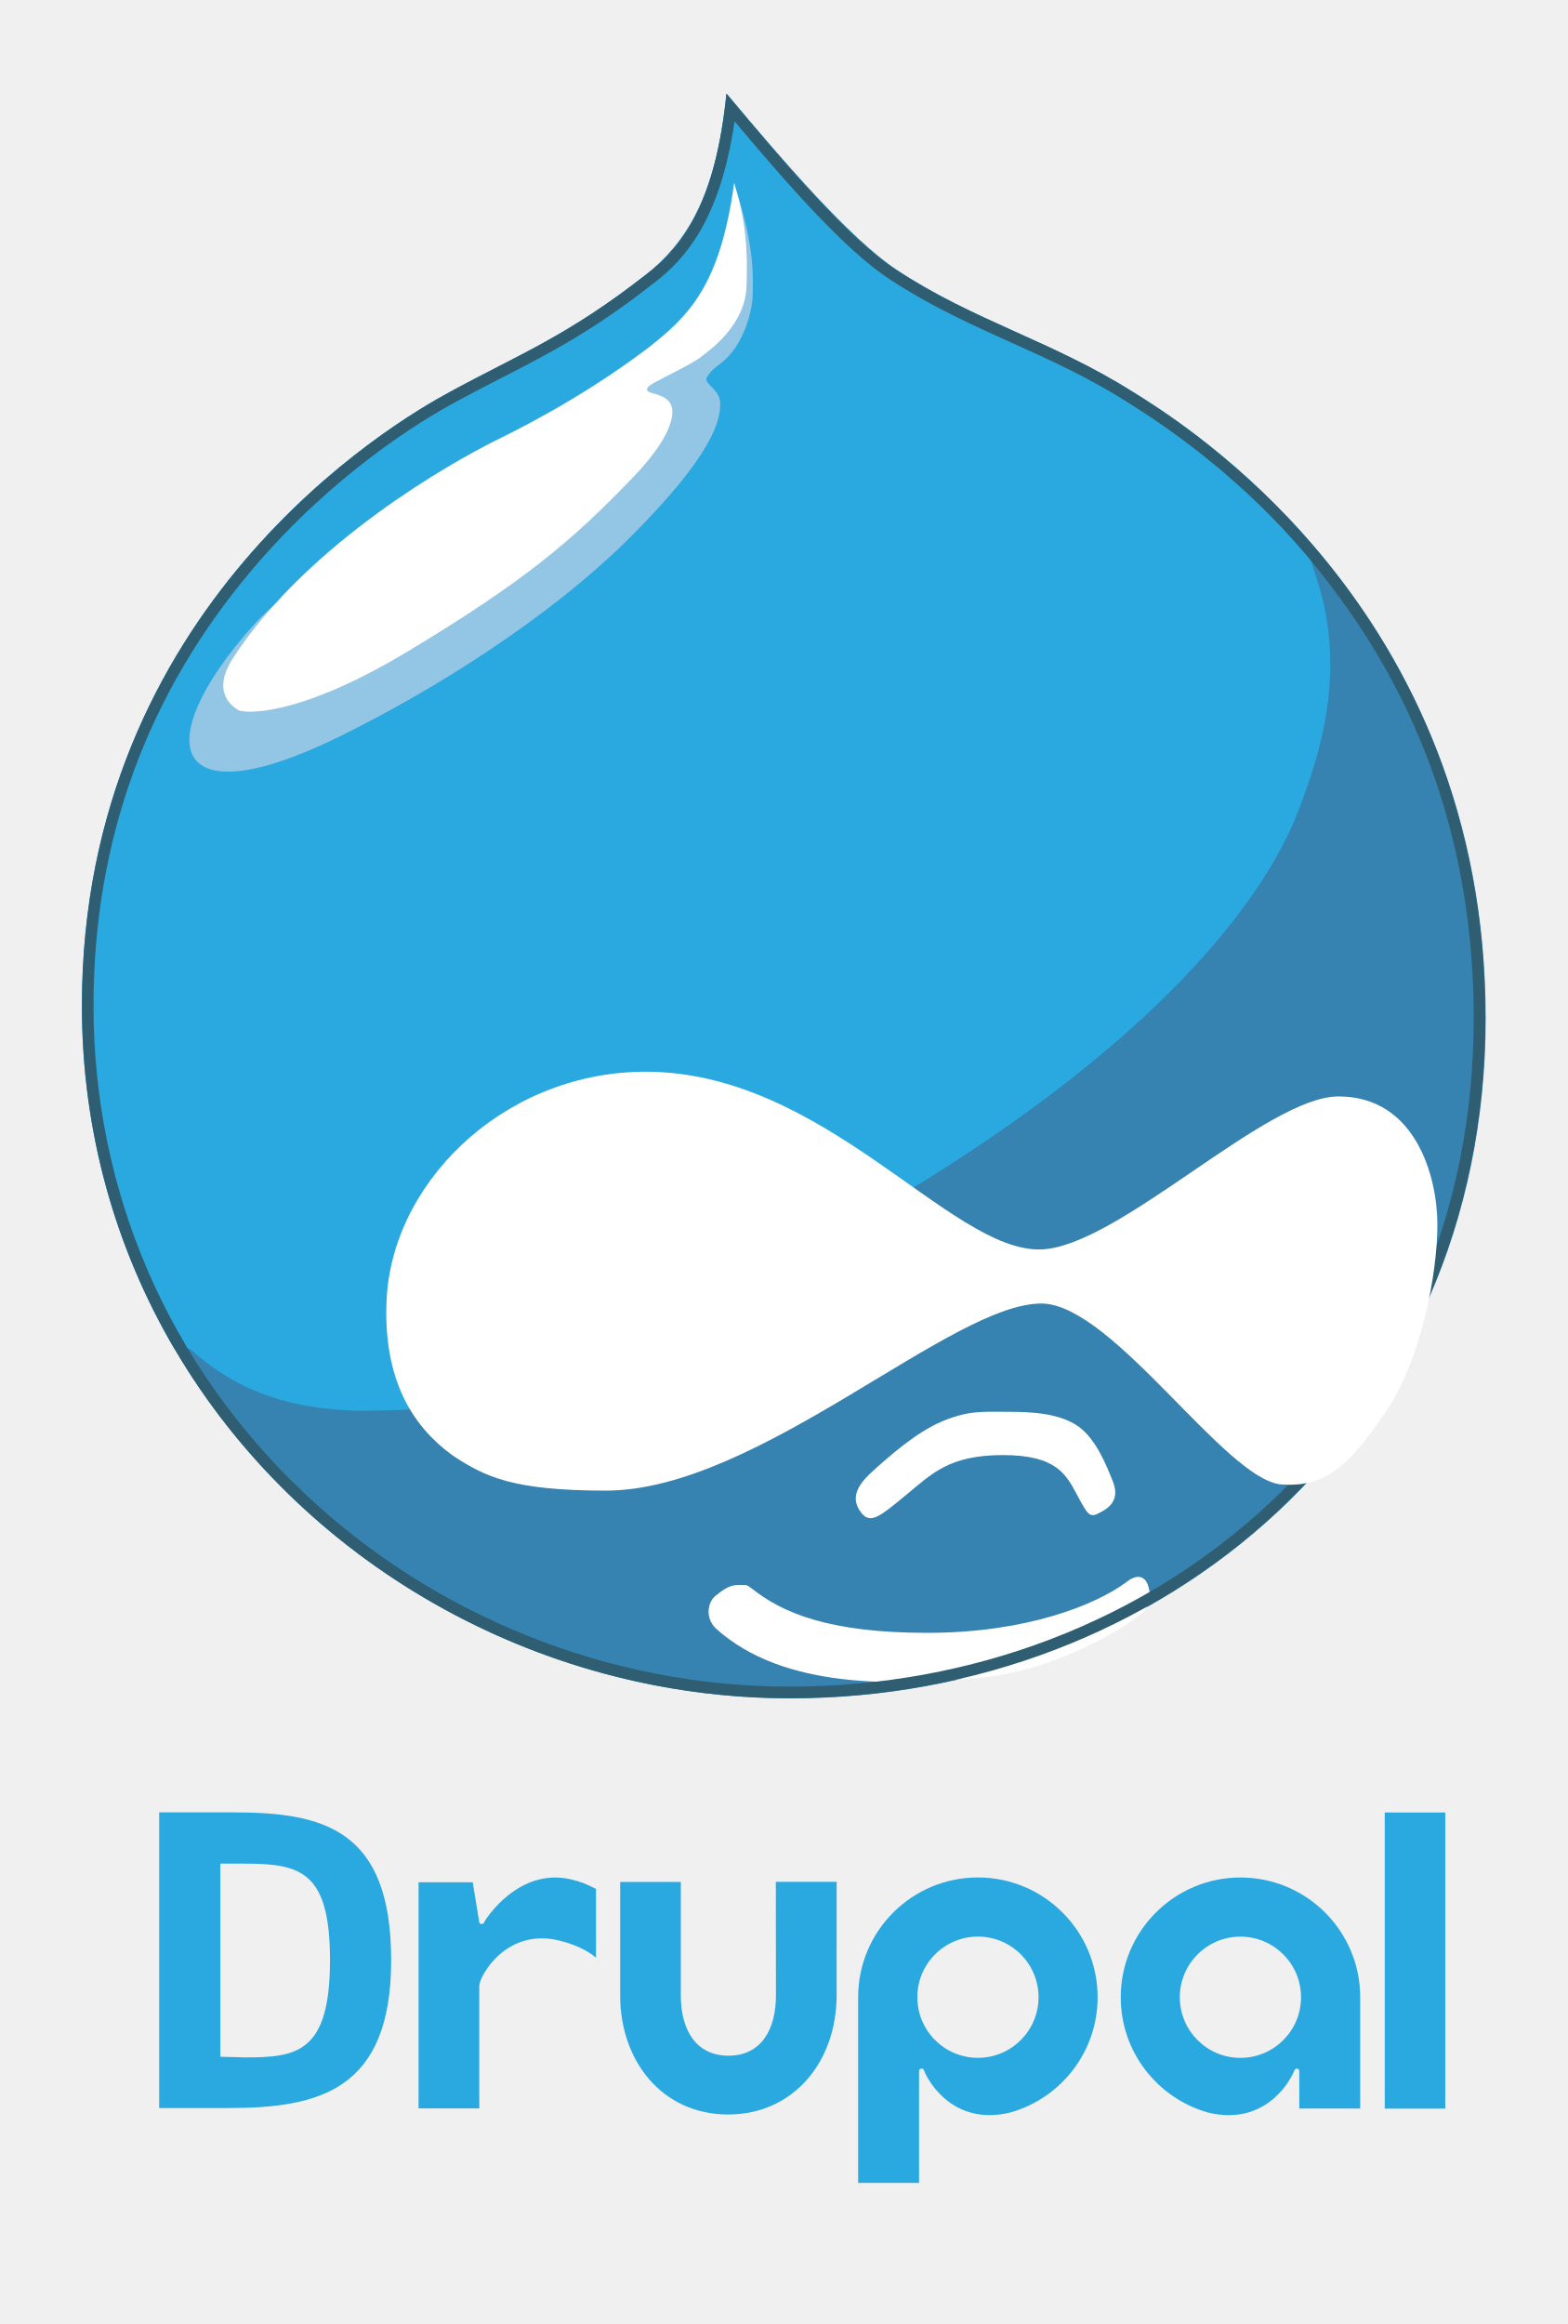
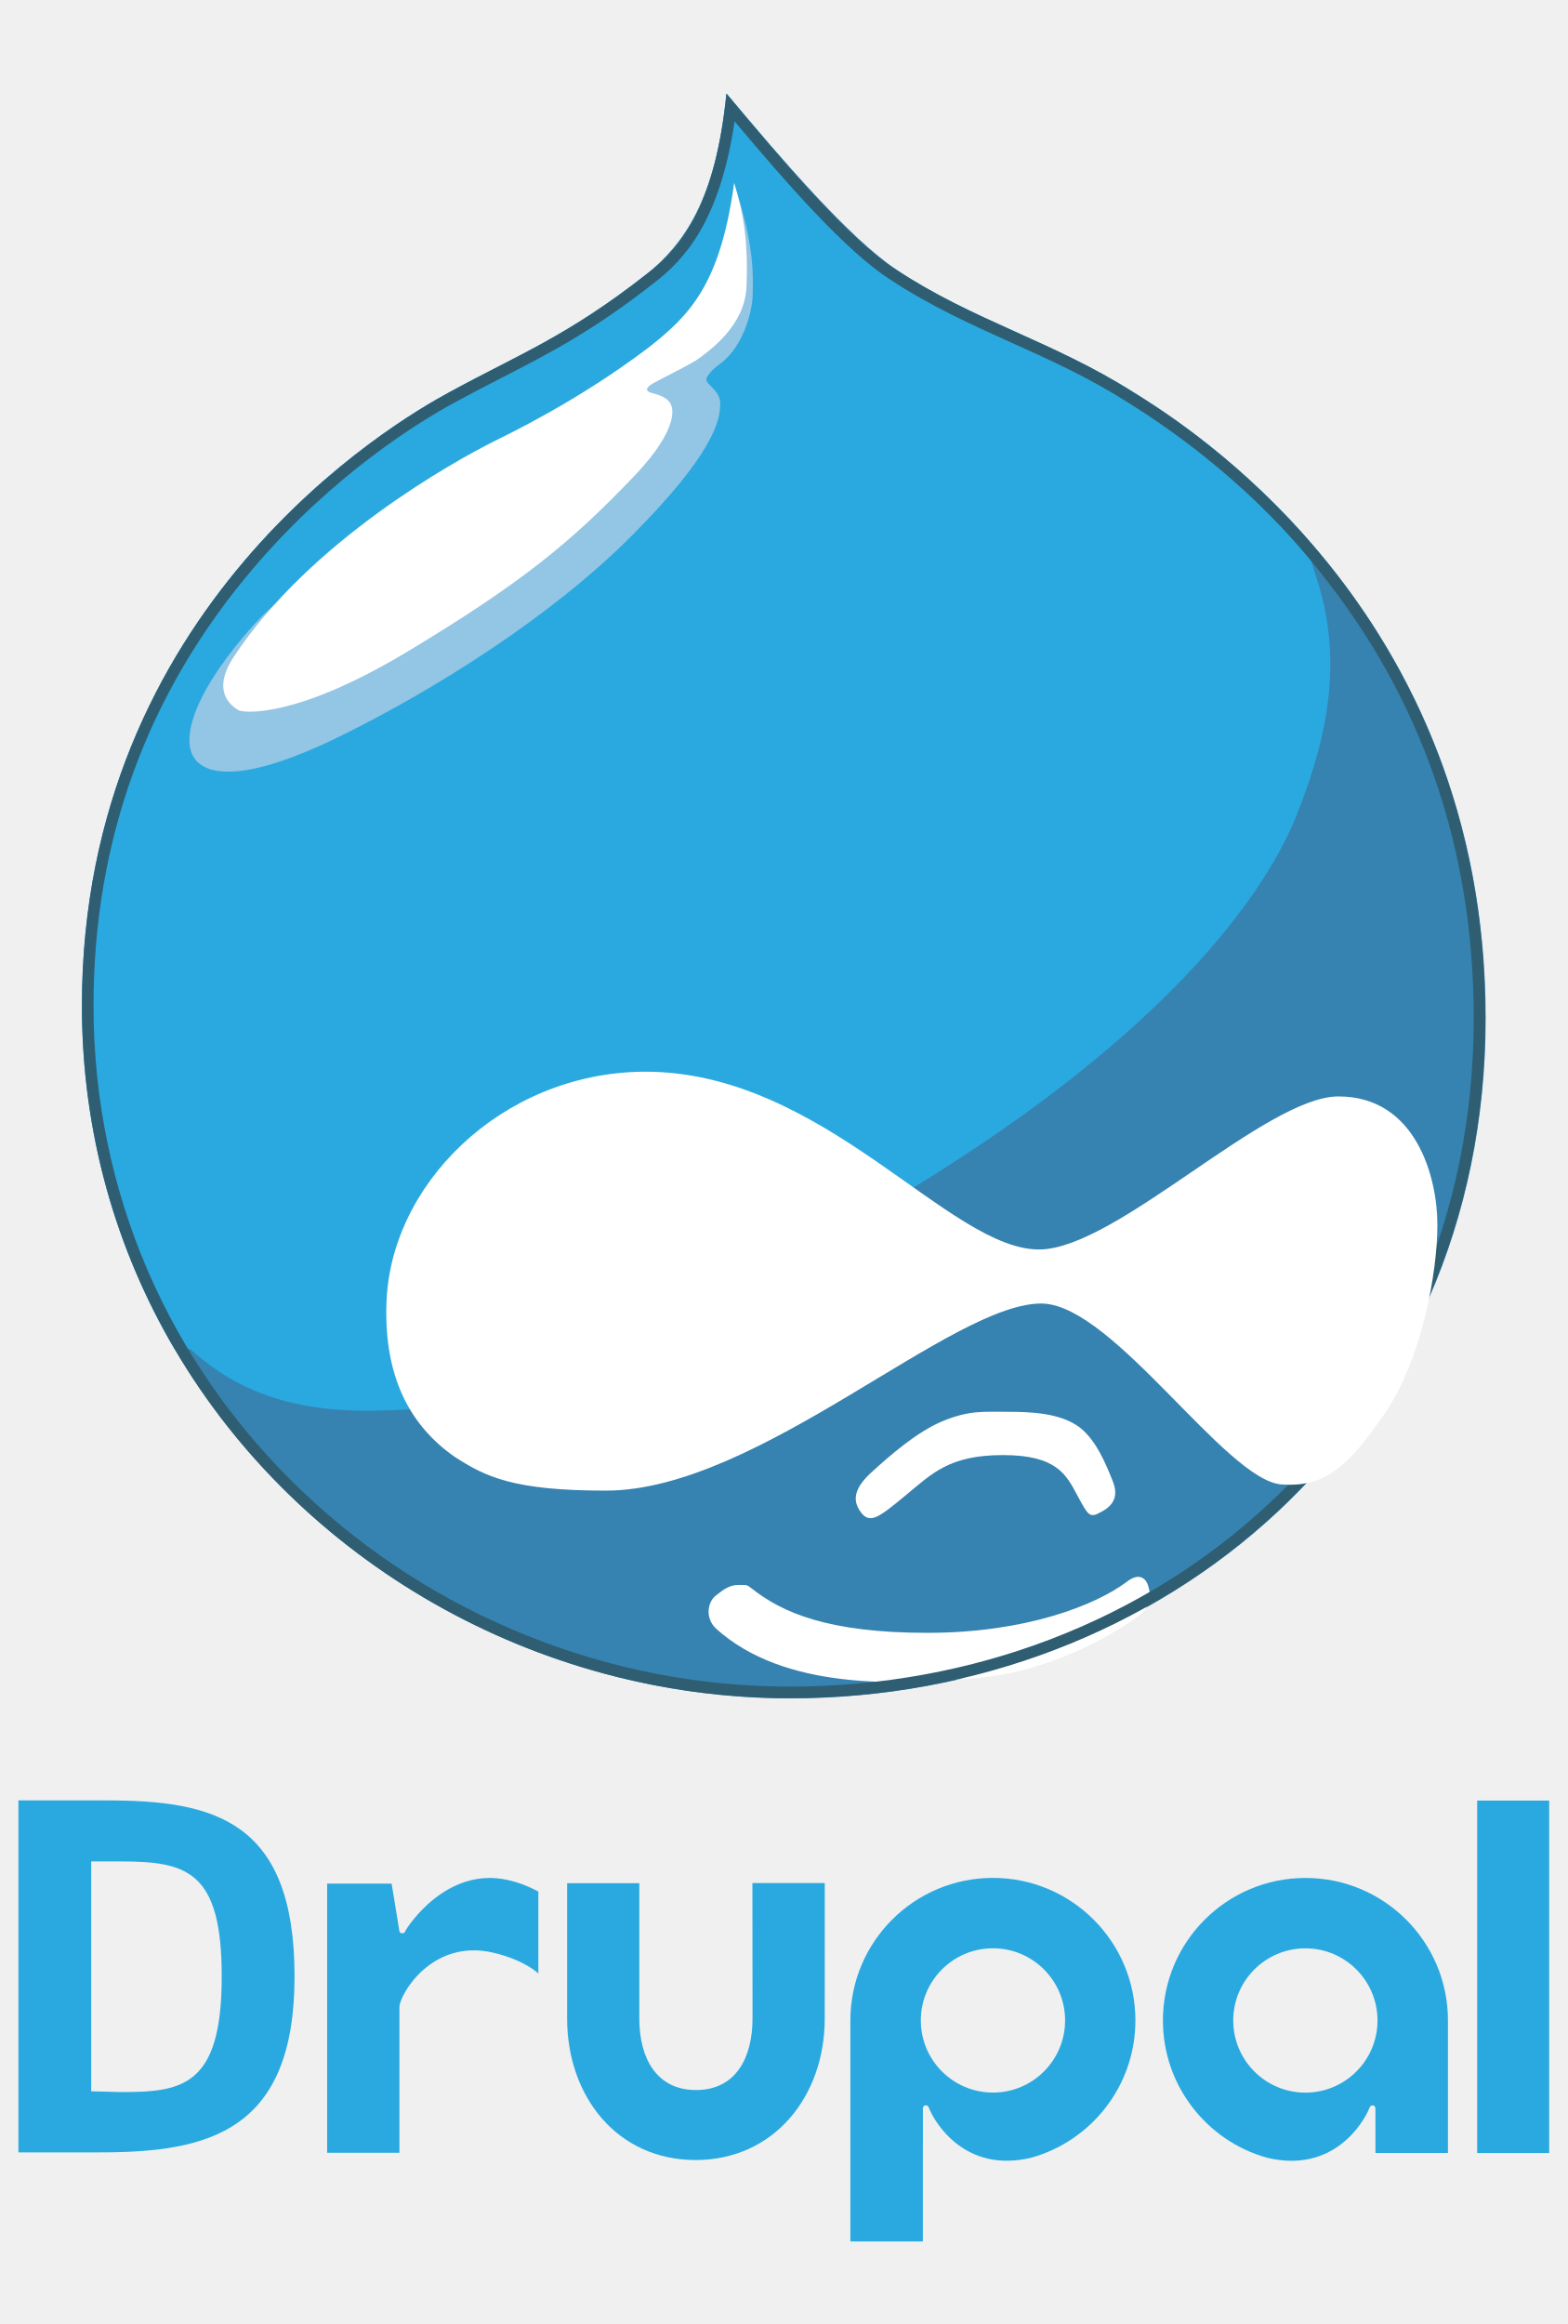
<svg xmlns="http://www.w3.org/2000/svg" version="1.1" viewBox="0 0 681.17 1009.7">
  <g stroke-width=".895">
-     <path d="m492.45 170.38c-35.596-22.163-69.176-30.894-102.76-53.058-20.82-14.104-49.699-47.685-73.878-76.564-4.701 46.341-18.805 65.147-34.924 78.579-34.252 26.865-55.744 34.924-85.295 51.043-24.85 12.761-159.84 93.354-159.84 266.63s145.74 300.88 307.6 300.88c161.86 0 302.23-117.53 302.23-295.51 0-177.98-131.64-258.57-153.13-272z" fill="#3683b1" />
+     <path d="m492.45 170.38c-35.596-22.163-69.176-30.894-102.76-53.058-20.82-14.104-49.699-47.685-73.878-76.564-4.701 46.341-18.805 65.147-34.924 78.579-34.252 26.865-55.744 34.924-85.295 51.043-24.85 12.761-159.84 93.354-159.84 266.63s145.74 300.88 307.6 300.88 302.23-117.53 302.23-295.51-131.64-258.57-153.13-272z" fill="#3683b1" />
    <path d="m437.89 613.38c10.746 0 22.163 0.672 30.223 6.045 8.059 5.373 12.761 17.462 15.447 24.178 2.687 6.716 0 10.746-5.373 13.432-4.701 2.687-5.373 1.343-10.074-7.388-4.701-8.731-8.731-17.462-32.237-17.462-23.507 0-30.894 8.059-42.312 17.462-11.417 9.403-15.447 12.761-19.477 7.388-4.03-5.373-2.686-10.746 4.701-17.462 7.388-6.716 19.477-17.462 30.894-22.163 11.417-4.701 17.462-4.03 28.208-4.03z" fill="#fff" />
    <path d="m326.4 689.94c13.432 10.746 33.581 19.477 76.564 19.477s73.206-12.089 86.638-22.163c6.045-4.701 8.731-0.672 9.403 2.015s2.015 6.716-2.687 11.417c-3.358 3.358-34.252 24.85-70.52 28.208s-85.295 5.373-114.85-21.492c-4.701-4.701-3.358-11.417 0-14.104s6.045-4.701 10.074-4.701c4.03 0 3.358 0 5.373 1.343z" fill="#fff" />
    <path d="m161.86 612.9c51.043-0.672 60.445-9.403 105.44-29.551 243.12-108.8 288.12-208.2 296.85-231.04 8.731-22.835 21.492-59.774 8.059-100.74-2.593-7.909-4.483-14.26-5.848-19.369-32.308-36.127-64.384-55.84-74.075-61.896-34.924-22.163-69.176-30.894-102.76-53.058-20.82-13.432-49.699-47.685-73.878-76.564-4.701 46.341-18.134 65.818-34.924 78.579-34.252 26.865-55.744 34.924-85.295 51.043-24.85 13.432-159.84 93.354-159.84 266.63 0 55.323 14.859 105.99 40.353 149.34l6.66-0.238c14.104 12.761 36.267 27.536 79.251 26.865z" fill="#2aa9e0" />
    <path d="m492.29 170.31c-34.924-22.163-69.176-30.894-102.76-53.058-20.82-13.432-49.699-47.685-73.878-76.564-4.701 46.341-18.134 65.818-34.924 78.579-34.252 26.865-55.744 34.924-85.295 51.043-24.85 13.432-159.84 93.354-159.84 266.63 0 55.323 14.859 105.99 40.353 149.34 54.356 92.414 157.07 151.54 267.25 151.54 161.86 0 302.23-117.53 302.23-295.51 0-97.742-39.699-166.1-79.053-210.11-32.308-36.127-64.385-55.84-74.075-61.896zm81.636 78.621c44.096 55.13 66.455 120.19 66.455 193.38 0 42.471-8.089 82.591-24.043 119.24-15.134 34.773-36.926 65.579-64.773 91.563-55.046 51.369-129.05 79.659-208.37 79.659-39.246 0-77.757-7.496-114.46-22.281-36.055-14.522-68.547-35.316-96.569-61.806-59.021-55.784-91.528-130.99-91.528-211.76 0-71.94 23.351-135.86 69.403-190 35.183-41.354 73.121-64.273 87.8-72.207 7.126-3.887 13.811-7.318 20.276-10.636 20.265-10.401 39.406-20.225 65.732-40.874 14.039-10.669 28.993-27.568 35.362-70.477 22.185 26.386 47.928 56.039 67.6 68.73 17.462 11.525 35.373 19.6 52.694 27.411 16.386 7.388 33.329 15.027 50.095 25.667 0.028 0.019 0.629 0.392 0.629 0.392 49.012 30.601 75.124 63.246 83.706 73.975z" fill="#2f5e72" />
    <path d="m319.02 80.119c9.403 27.536 8.059 41.64 8.059 47.685s-3.358 22.163-14.104 30.223c-4.701 3.358-6.045 6.045-6.045 6.716 0 2.687 6.045 4.701 6.045 10.746 0 7.388-3.358 22.163-38.954 57.759s-86.638 67.161-126.26 86.638c-39.625 19.477-58.43 18.134-63.803 8.731-5.373-9.403 2.015-30.223 26.865-57.759s103.43-67.161 103.43-67.161l98.056-68.505 5.373-26.193" fill="#93c5e4" />
    <path d="m319.02 79.447c-6.045 44.327-19.477 57.759-37.61 71.863-30.223 22.835-59.774 36.939-66.49 40.297-17.462 8.731-80.594 43.655-113.5 94.026-10.074 15.447 0 21.492 2.015 22.835 2.015 1.343 24.85 4.03 73.878-25.521 49.028-29.551 70.52-47.013 98.056-75.892 14.776-15.447 16.79-24.178 16.79-28.208 0-4.701-3.358-6.716-8.731-8.059-2.687-0.672-3.358-2.015 0-4.03 3.358-2.015 17.462-8.731 20.82-11.417 3.358-2.687 19.477-13.432 20.148-30.894 0.672-17.462-0.672-29.551-5.373-44.998z" fill="#fff" />
-     <path d="m167.9 567.71c0.672-52.386 49.699-101.41 111.49-102.09 78.579-0.672 132.98 77.907 172.6 77.236 33.581-0.672 98.056-66.49 129.62-66.49 33.581 0 42.983 34.924 42.983 55.744 0 20.82-6.716 58.43-22.835 81.937-16.119 23.506-26.193 32.237-44.998 30.894-24.178-2.015-72.534-77.236-103.43-78.579-38.954-1.343-123.58 81.265-190.07 81.265-40.297 0-52.386-6.045-65.818-14.776-20.148-14.104-30.223-35.596-29.551-65.147z" fill="#fff" />
+     <path d="m167.9 567.71c0.672-52.386 49.699-101.41 111.49-102.09 78.579-0.672 132.98 77.907 172.6 77.236 33.581-0.672 98.056-66.49 129.62-66.49 33.581 0 42.983 34.924 42.983 55.744s-6.716 58.43-22.835 81.937c-16.119 23.506-26.193 32.237-44.998 30.894-24.178-2.015-72.534-77.236-103.43-78.579-38.954-1.343-123.58 81.265-190.07 81.265-40.297 0-52.386-6.045-65.818-14.776-20.148-14.104-30.223-35.596-29.551-65.147z" fill="#fff" />
    <path d="m572.22 277.57c13.432 40.968 0.672 77.907-8.059 100.74-8.731 22.835-53.729 122.23-296.85 231.04-44.998 20.148-54.401 28.879-105.44 29.551-42.983 0.672-65.147-14.104-79.251-26.865l-6.66 0.238c54.356 92.414 157.07 151.54 267.25 151.54 161.86 0 302.23-117.53 302.23-295.51 0-97.742-39.699-166.1-79.053-210.11 1.365 5.11 3.254 11.46 5.848 19.369z" fill="none" />
  </g>
-   <g transform="matrix(.7803 0 0 .7803 105.1 154.59)">
+   <g transform="matrix(.92876 0 0 .92876 50.771 28.997)">
    <g fill="#2aa9e0" stroke-width="1.546">
      <path d="m331.21 849.66h-33.852l0.056 63.338c0 18.51-7.935 33.485-26.446 33.485-18.518 0-26.526-14.975-26.526-33.485v-63.276h-33.764l-9e-3 63.276c0 36.577 23.512 66.222 60.095 66.222 36.572 0 60.435-29.645 60.435-66.222z" />
      <rect x="636.45" y="811.07" width="33.685" height="164.88" />
      <path d="m183.14 848.28c-29.036-6.701-47.353 22.145-48.114 23.691-0.374 0.759-0.388 1.202-1.675 1.168-1.062-0.022-1.185-1.168-1.185-1.168l-3.603-22.066h-30.173v125.93h33.824v-68.165c0-5.571 15.001-32.279 44.064-25.403 14.698 3.477 20.932 9.714 20.932 9.714v-38.363c-5.439-2.836-9.171-4.211-14.07-5.342z" />
      <path d="m377.11 1017.3v-45.313c3e-3 0 8e-3 5e-3 0.011 8e-3l5e-3 -16.969s0.054-1.358 1.277-1.375c1.092-0.012 1.335 0.711 1.601 1.375 2.564 6.381 16.67 30.694 47.97 23.068 28.02-7.894 48.572-33.623 48.572-64.181 0-36.815-29.853-66.672-66.677-66.672s-66.676 29.857-66.676 66.672v103.39h33.917zm32.786-137.13c18.643 0 33.753 15.113 33.753 33.742 0 18.645-15.11 33.759-33.753 33.759-18.64 0-33.745-15.113-33.745-33.759 2e-3 -18.629 15.106-33.742 33.745-33.742z" />
      <path d="m588.86 975.9h33.917v-61.963c0-36.815-29.848-66.672-66.674-66.672s-66.679 29.857-66.679 66.672c0 30.556 20.553 56.286 48.573 64.181 31.302 7.626 45.401-16.687 47.97-23.068 0.266-0.663 0.506-1.386 1.601-1.375 1.223 0.017 1.274 1.375 1.274 1.375m0.977-41.113c0 18.645-15.111 33.759-33.747 33.759-18.64 0-33.753-15.113-33.753-33.759 0-18.629 15.113-33.742 33.753-33.742 18.637 0 33.747 15.113 33.747 33.742z" />
    </g>
    <g transform="matrix(1.5465,0,0,1.5465,-46.049,811)">
      <path d="m24.879 106.46h-24.879v-106.46h26.695c32.325 0 56.841 5.931 56.841 53.229 0 46.84-25.969 53.228-58.657 53.228zm5.94-88.004h-8.795v69.533l9.032 0.231c18.522 0 30.452-1.686 30.452-34.989 0-31.937-10.532-34.775-30.689-34.775z" fill="#2aa9e0" />
    </g>
  </g>
</svg>
